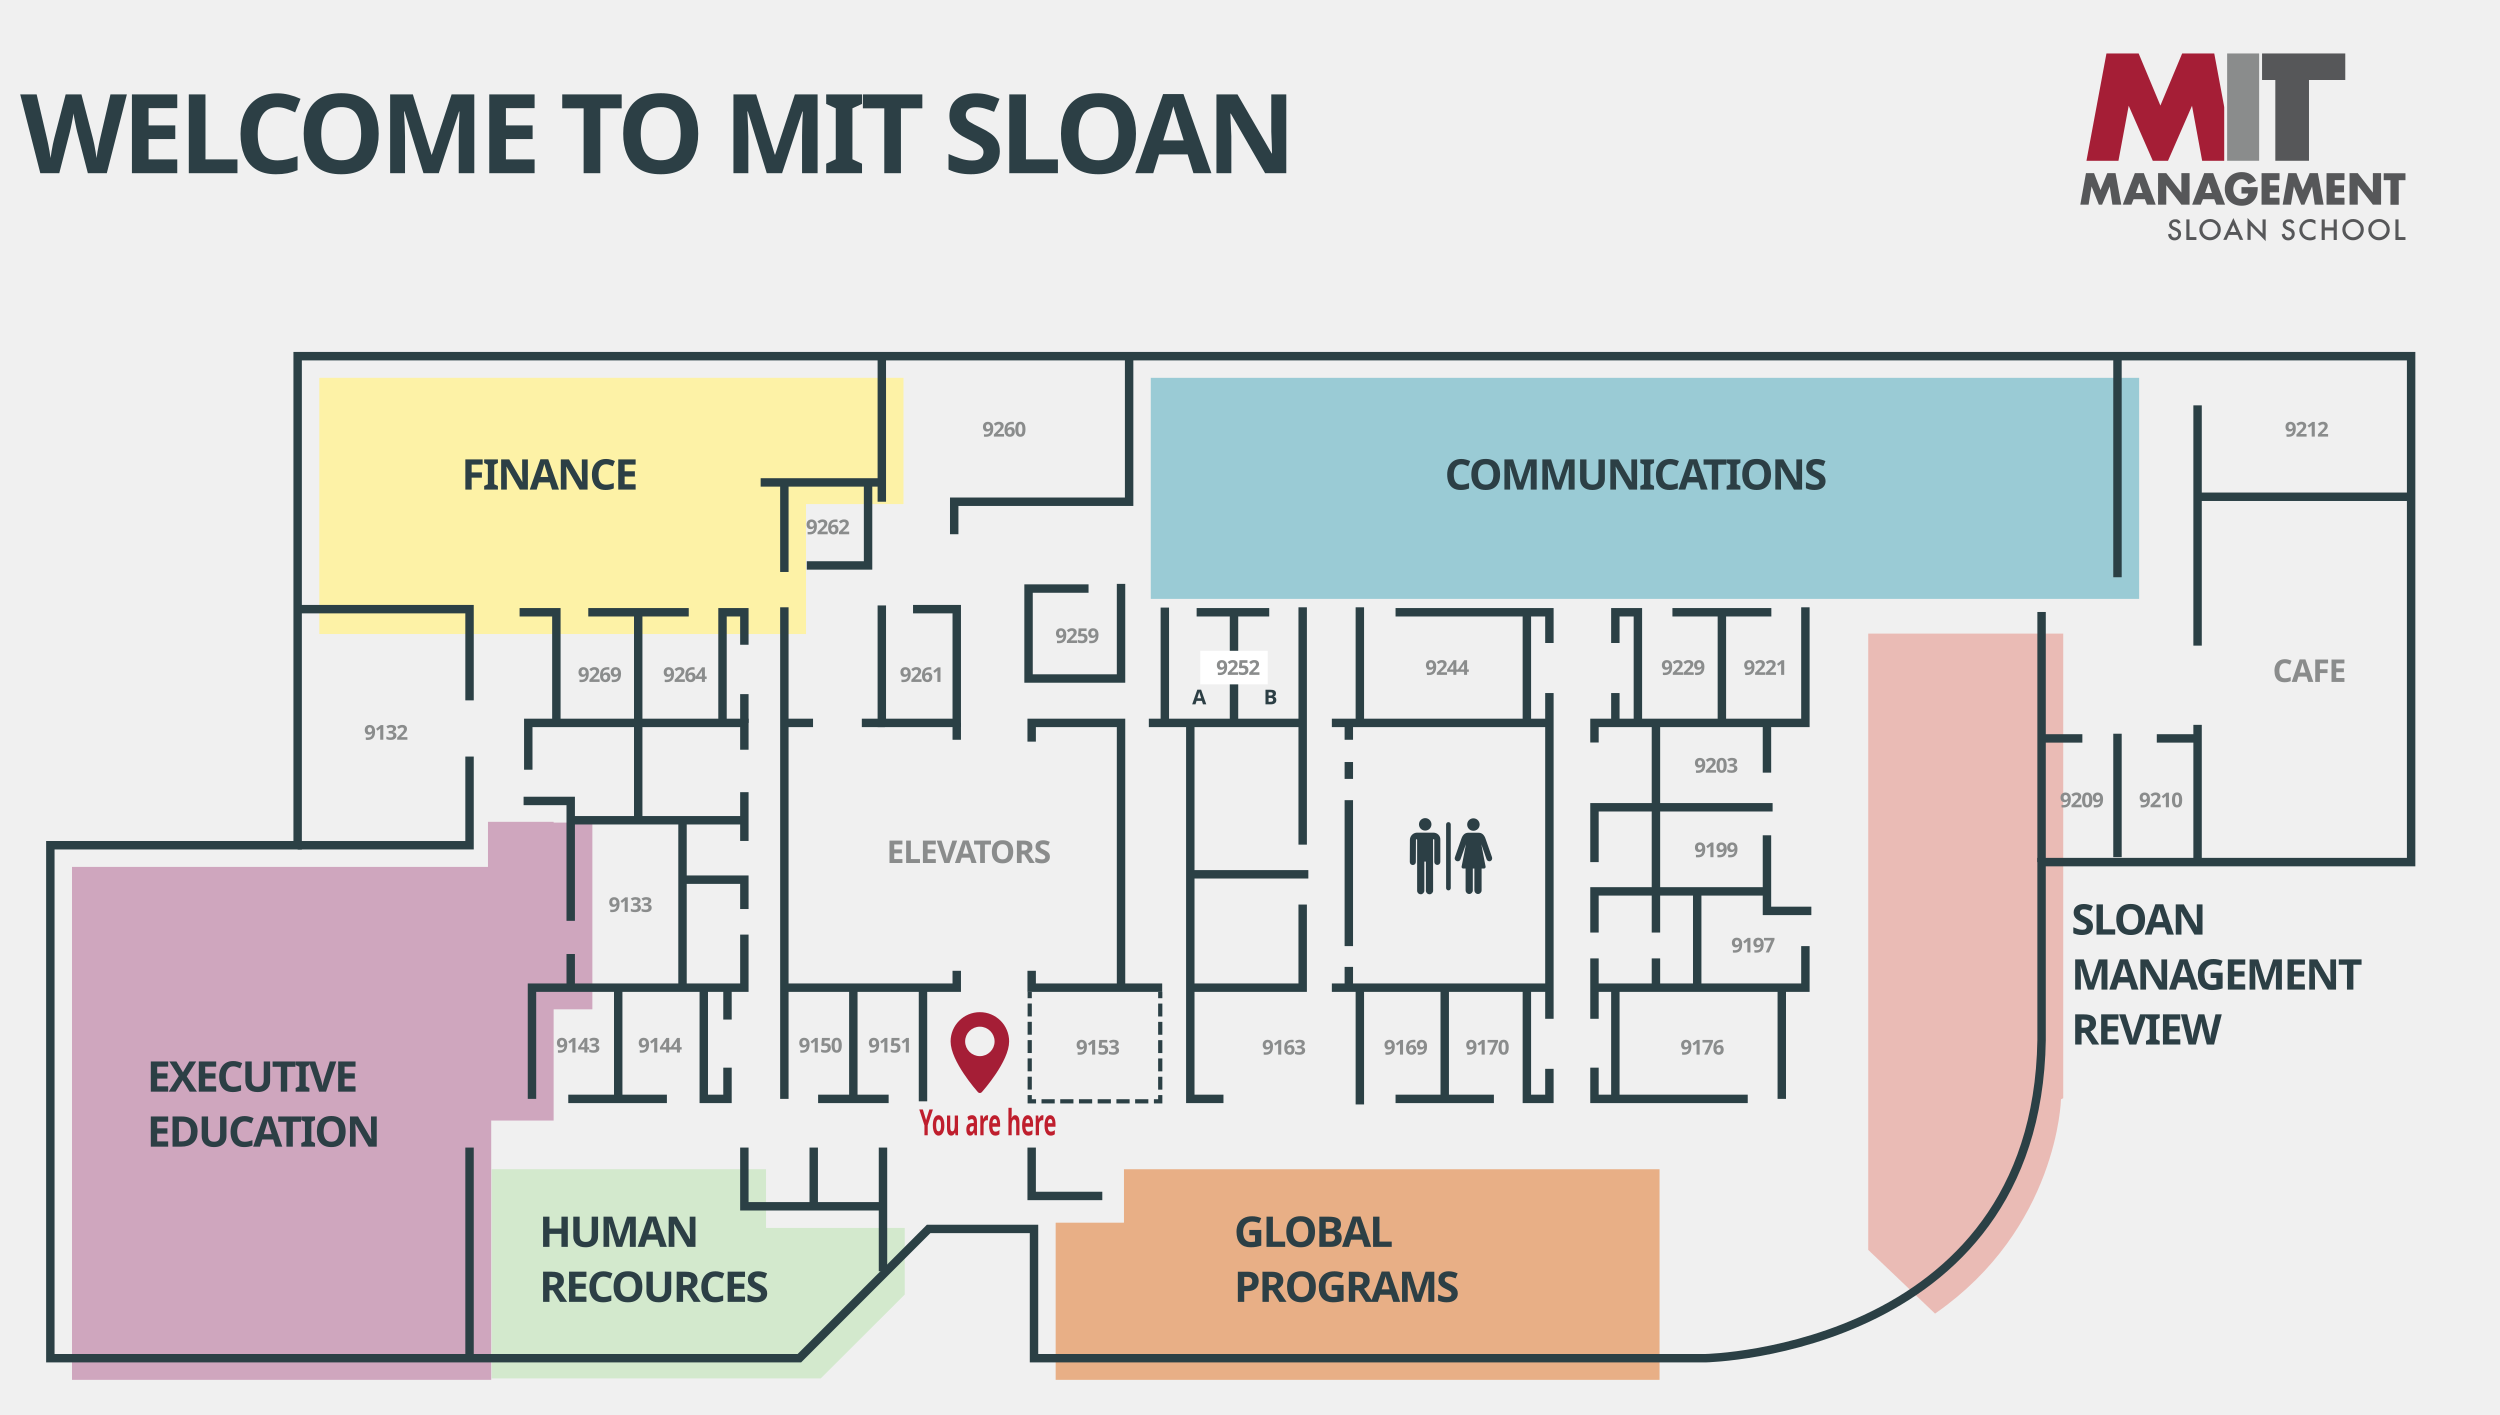
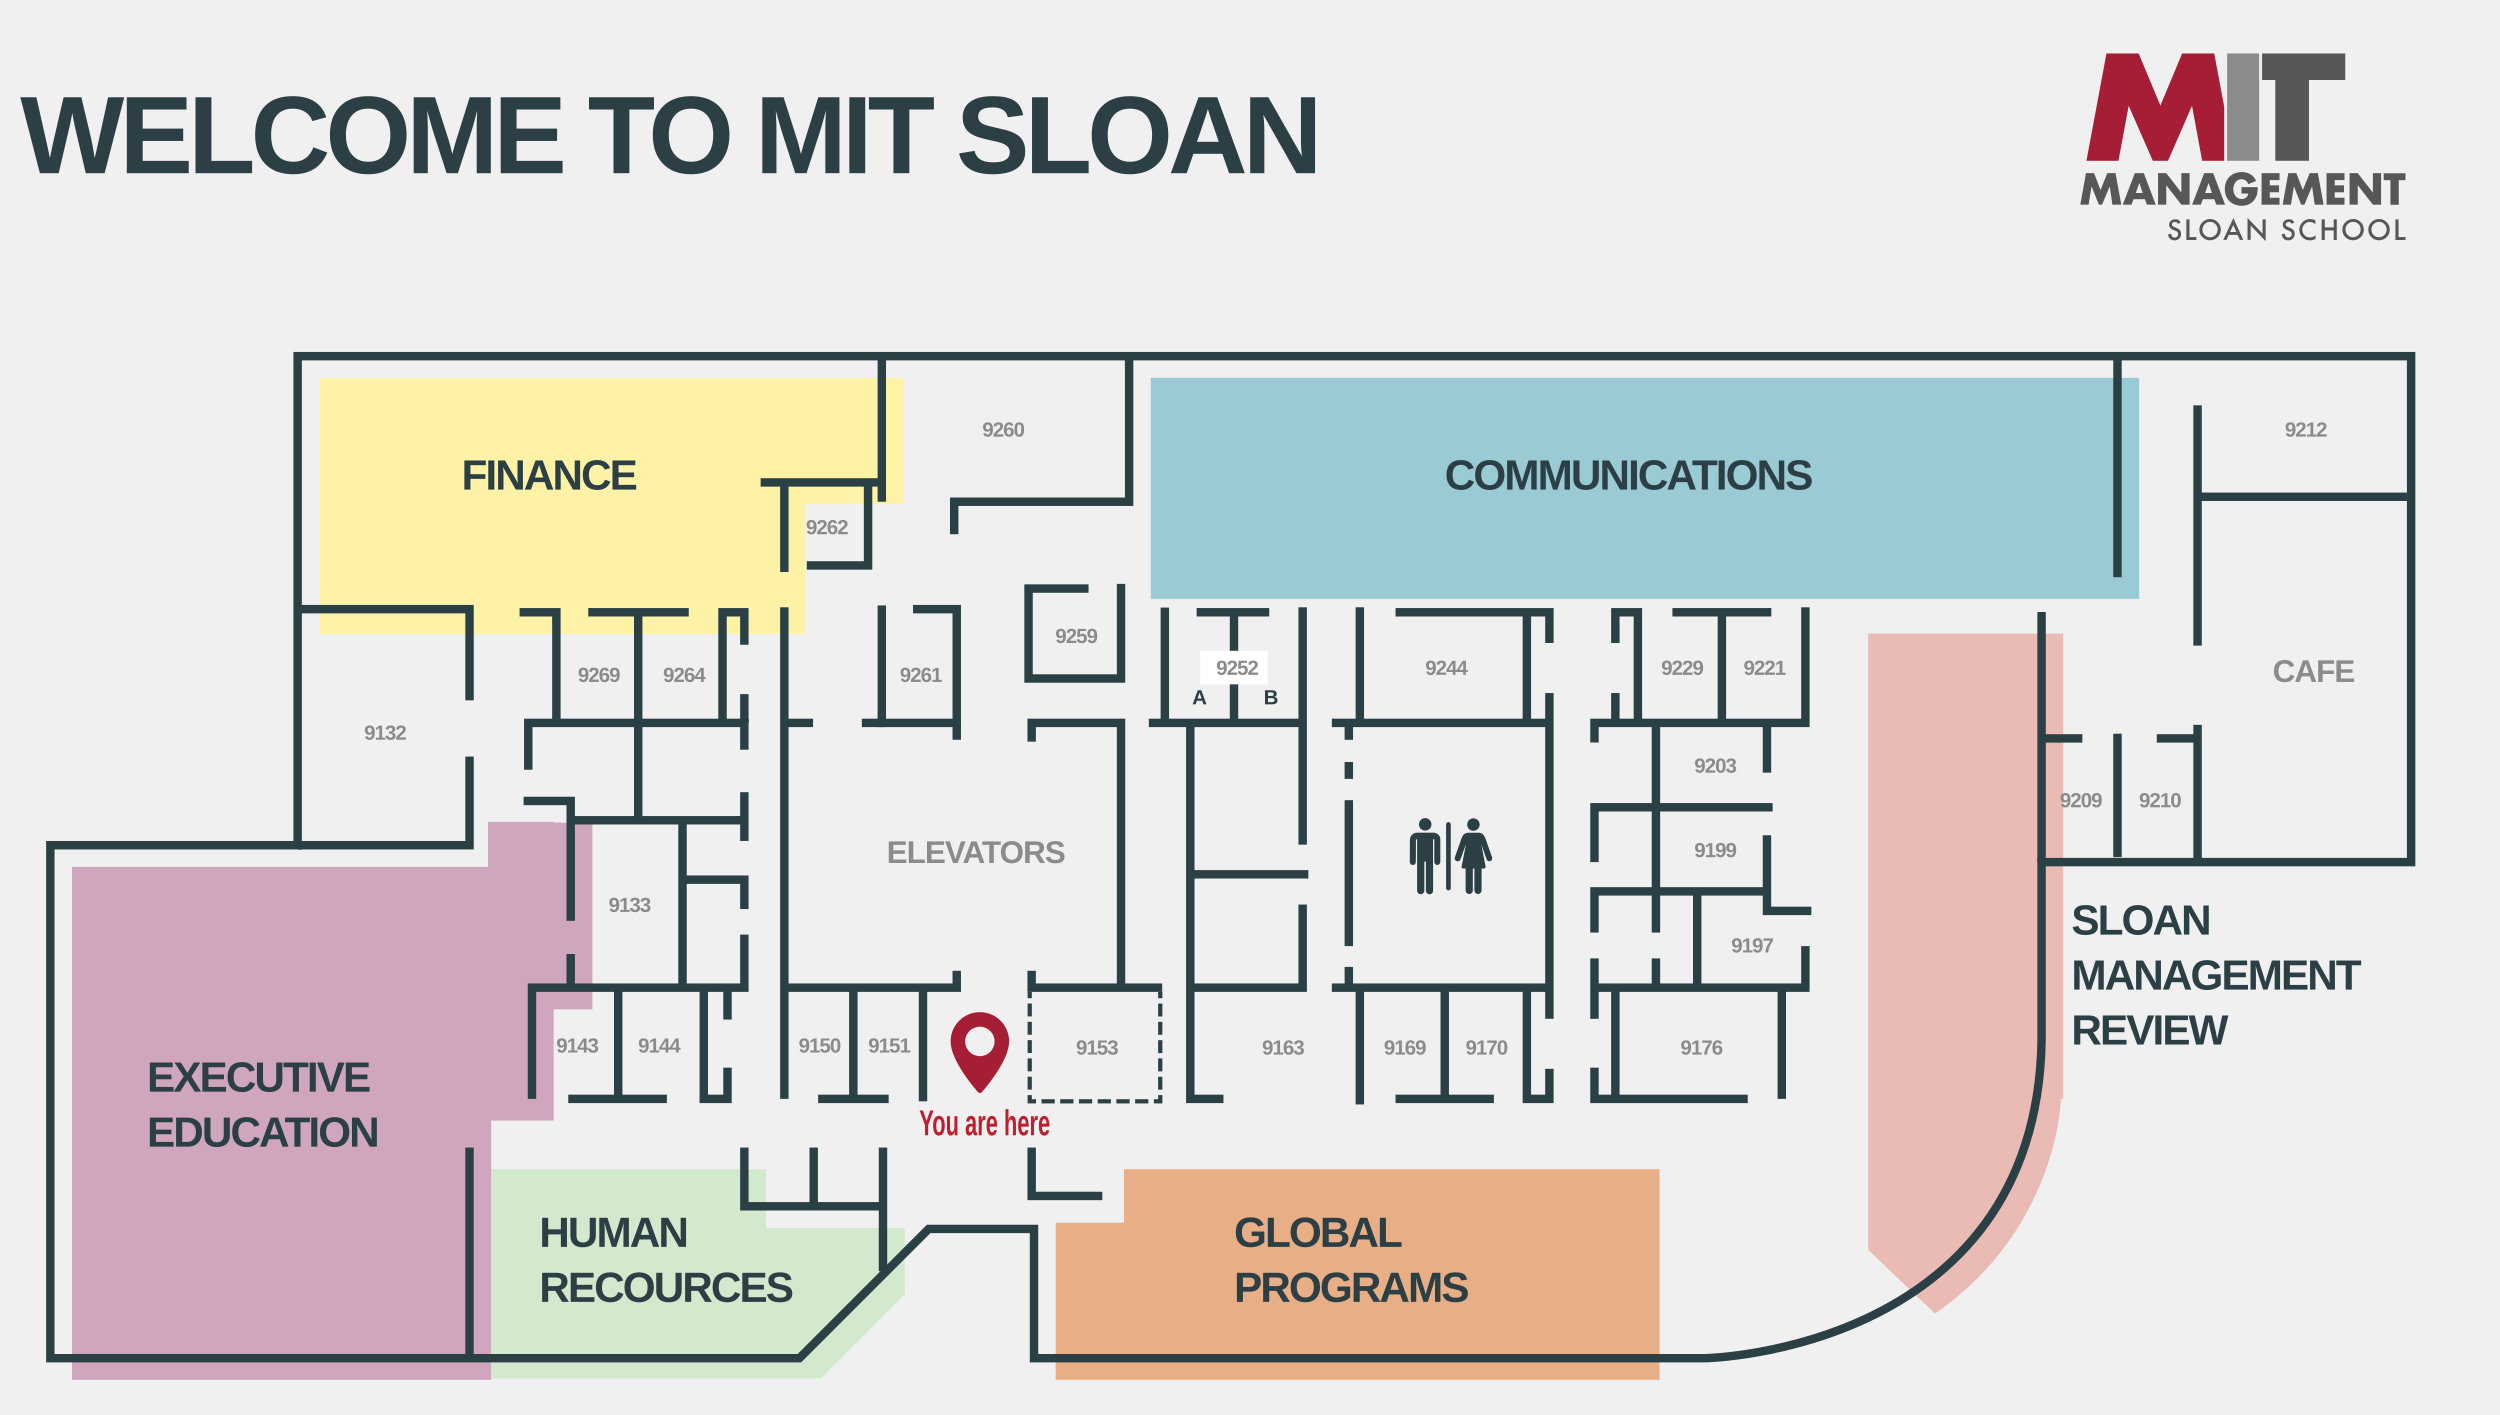
<svg xmlns="http://www.w3.org/2000/svg" version="1.1" id="Layer_1" x="0px" y="0px" viewBox="0 0 2562.6 1449.5" style="enable-background:new 0 0 2562.6 1449.5;" xml:space="preserve">
  <style type="text/css">
	.st0{fill:#2C3F45;}
	.st1{fill:#A51E36;}
	.st2{fill:#EBEEF1;}
- 	.st3{font-family: Arial Bold; font-weight: 800;}
+ 	.st3{font-family: Arial; font-weight: 800;}
	.st4{font-size:113.055px;}
	.st5{letter-spacing:-5;}
	.st6{fill:#8A8C8C;}
	.st7{fill:#565759;}
	.st8{fill:#EABBB5;}
	.st9{fill:#D3E9CD;}
	.st10{fill:#CFA6BE;}
	.st11{fill:#E8AF86;}
	.st12{fill:#9ACBD5;}
	.st13{fill:#FDF2A6;}
	.st14{fill:none;stroke:#2B4045;stroke-width:8.643;stroke-miterlimit:10;}
	.st15{font-size:43.362px;}
	.st16{letter-spacing:-2;}
- 	.st17{font-family: Arial Bold; font-weight: 600;}
+ 	.st17{font-family: Arial; font-weight: 600;}
	.st18{font-size:21px;}
	.st19{letter-spacing:-1;}
	.st20{font-size:32.222px;}
	.st21{fill:#FFFFFF;}
	.st22{fill:none;stroke:#2B4045;stroke-width:4.328;stroke-miterlimit:10;}
	.st23{fill:none;stroke:#2B4045;stroke-width:4.328;stroke-miterlimit:10;stroke-dasharray:13.237,5.516;}
	.st24{fill:none;stroke:#2B4045;stroke-width:4.328;stroke-miterlimit:10;stroke-dasharray:13.548,5.645;}
	.st25{fill:#BF1E2D;}
- 	.st26{font-family: Arial Bold; font-weight: 700;}
+ 	.st26{font-family: Arial; font-weight: 700;}
	.st27{font-size:37px;}
</style>
  <rect x="-428.7" y="-501.5" class="st0" width="215.6" height="207.2" />
  <rect x="-428.7" y="-708.7" class="st1" width="215.6" height="207.2" />
  <rect x="-428.7" y="-915.8" class="st2" width="215.6" height="207.2" />
  <g>
    <g>
      <text transform="matrix(1 0 0 1 20.7285 177.51)" class="st0 st3 st4 st5">WELCOME TO MIT SLOAN</text>
    </g>
    <g>
      <g>
        <polygon class="st6" points="2282.9,164.8 2299.9,164.8 2304.3,164.8 2315.7,164.8 2315.7,54.8 2282.9,54.8    " />
      </g>
      <polygon class="st7" points="2318.7,54.8 2318.7,82 2332.3,82 2332.3,164.8 2366.8,164.8 2366.8,82 2404,82 2404,54.8   " />
      <g>
        <path class="st7" d="M2235.2,228l-2.6,1.5c-0.5-0.8-0.9-1.4-1.4-1.6c-0.5-0.3-1-0.4-1.8-0.4c-0.9,0-1.6,0.3-2.2,0.7     c-0.6,0.5-0.9,1.1-0.9,1.9c0,1,0.8,1.9,2.3,2.5l2.1,0.9c1.7,0.7,3,1.5,3.8,2.5c0.8,1,1.2,2.2,1.2,3.7c0,1.9-0.6,3.5-1.9,4.8     c-1.3,1.3-2.9,1.9-4.8,1.9c-1.8,0-3.3-0.5-4.5-1.6c-1.2-1.1-1.9-2.6-2.2-4.6l3.2-0.7c0.1,1.2,0.4,2.1,0.8,2.6     c0.7,0.9,1.6,1.4,2.9,1.4c1,0,1.8-0.3,2.5-1c0.7-0.7,1-1.5,1-2.5c0-0.4-0.1-0.8-0.2-1.1c-0.1-0.3-0.3-0.7-0.5-0.9     c-0.2-0.3-0.6-0.6-0.9-0.8c-0.4-0.3-0.8-0.5-1.4-0.7l-2-0.8c-2.9-1.2-4.3-3-4.3-5.3c0-1.6,0.6-2.9,1.8-4c1.2-1.1,2.7-1.6,4.5-1.6     C2232,224.4,2233.9,225.6,2235.2,228z" />
        <path class="st7" d="M2254.4,235.3c0-3,1.1-5.5,3.3-7.6c2.2-2.1,4.8-3.2,7.8-3.2c3,0,5.6,1.1,7.7,3.2c2.2,2.1,3.2,4.7,3.2,7.7     c0,3-1.1,5.6-3.2,7.7c-2.2,2.1-4.8,3.2-7.9,3.2c-2.7,0-5.2-0.9-7.3-2.8C2255.6,241.4,2254.4,238.7,2254.4,235.3z M2257.6,235.3     c0,2.3,0.8,4.2,2.3,5.7c1.6,1.5,3.3,2.2,5.4,2.2c2.2,0,4.1-0.8,5.6-2.3c1.5-1.5,2.3-3.4,2.3-5.6c0-2.2-0.8-4.1-2.3-5.6     c-1.5-1.5-3.3-2.3-5.5-2.3c-2.2,0-4,0.8-5.5,2.3C2258.4,231.2,2257.6,233.1,2257.6,235.3z" />
        <path class="st7" d="M2293.6,240.8h-9l-2.3,5.1h-3.4l10.4-22.4l10.1,22.4h-3.5L2293.6,240.8z M2292.3,237.8l-3.1-7.2l-3.3,7.2     H2292.3z" />
        <path class="st7" d="M2303.8,245.9v-22.5l15.4,16.1v-14.6h3.2v22.3l-15.4-16v14.7H2303.8z" />
        <path class="st7" d="M2351.8,228l-2.6,1.5c-0.5-0.8-0.9-1.4-1.4-1.6c-0.5-0.3-1-0.4-1.8-0.4c-0.9,0-1.6,0.3-2.2,0.7     c-0.6,0.5-0.9,1.1-0.9,1.9c0,1,0.8,1.9,2.3,2.5l2.1,0.9c1.7,0.7,3,1.5,3.7,2.5c0.8,1,1.2,2.2,1.2,3.7c0,1.9-0.6,3.5-1.9,4.8     c-1.3,1.3-2.9,1.9-4.8,1.9c-1.8,0-3.3-0.5-4.5-1.6c-1.2-1.1-1.9-2.6-2.2-4.6l3.2-0.7c0.1,1.2,0.4,2.1,0.8,2.6     c0.7,0.9,1.6,1.4,2.9,1.4c1,0,1.8-0.3,2.5-1c0.7-0.7,1-1.5,1-2.5c0-0.4-0.1-0.8-0.2-1.1c-0.1-0.3-0.3-0.7-0.5-0.9     c-0.2-0.3-0.6-0.6-0.9-0.8c-0.4-0.3-0.8-0.5-1.4-0.7l-2-0.8c-2.9-1.2-4.3-3-4.3-5.3c0-1.6,0.6-2.9,1.8-4c1.2-1.1,2.7-1.6,4.5-1.6     C2348.5,224.4,2350.4,225.6,2351.8,228z" />
        <path class="st7" d="M2373.4,226v3.8c-1.8-1.5-3.7-2.3-5.7-2.3c-2.2,0-4,0.8-5.5,2.3c-1.5,1.5-2.2,3.4-2.2,5.7     c0,2.2,0.7,4.1,2.2,5.6c1.5,1.5,3.3,2.3,5.5,2.3c1.1,0,2.1-0.2,2.9-0.5c0.4-0.2,0.9-0.4,1.4-0.7c0.5-0.3,1-0.7,1.5-1.1v3.8     c-1.8,1-3.7,1.5-5.7,1.5c-3,0-5.6-1.1-7.7-3.1c-2.1-2.1-3.2-4.7-3.2-7.7c0-2.7,0.9-5.1,2.7-7.2c2.2-2.6,5-3.9,8.5-3.9     C2369.8,224.4,2371.6,225,2373.4,226z" />
        <path class="st7" d="M2383,233.1h9.1v-8.2h3.2v21.1h-3.2v-9.8h-9.1v9.8h-3.2v-21.1h3.2V233.1z" />
        <path class="st7" d="M2401,235.3c0-3,1.1-5.5,3.3-7.6c2.2-2.1,4.8-3.2,7.8-3.2c3,0,5.6,1.1,7.7,3.2c2.2,2.1,3.2,4.7,3.2,7.7     c0,3-1.1,5.6-3.2,7.7c-2.2,2.1-4.8,3.2-7.9,3.2c-2.7,0-5.2-0.9-7.3-2.8C2402.2,241.4,2401,238.7,2401,235.3z M2404.2,235.3     c0,2.3,0.8,4.2,2.3,5.7c1.6,1.5,3.3,2.2,5.4,2.2c2.2,0,4.1-0.8,5.6-2.3c1.5-1.5,2.3-3.4,2.3-5.6c0-2.2-0.7-4.1-2.2-5.6     c-1.5-1.5-3.3-2.3-5.5-2.3c-2.2,0-4,0.8-5.6,2.3C2404.9,231.2,2404.2,233.1,2404.2,235.3z" />
        <path class="st7" d="M2427.6,235.3c0-3,1.1-5.5,3.3-7.6c2.2-2.1,4.8-3.2,7.8-3.2c3,0,5.6,1.1,7.7,3.2c2.2,2.1,3.2,4.7,3.2,7.7     c0,3-1.1,5.6-3.2,7.7c-2.2,2.1-4.8,3.2-7.9,3.2c-2.7,0-5.2-0.9-7.3-2.8C2428.8,241.4,2427.6,238.7,2427.6,235.3z M2430.8,235.3     c0,2.3,0.8,4.2,2.3,5.7c1.6,1.5,3.4,2.2,5.4,2.2c2.2,0,4.1-0.8,5.6-2.3c1.5-1.5,2.3-3.4,2.3-5.6c0-2.2-0.7-4.1-2.3-5.6     c-1.5-1.5-3.3-2.3-5.5-2.3c-2.2,0-4,0.8-5.5,2.3C2431.6,231.2,2430.8,233.1,2430.8,235.3z" />
        <path class="st7" d="M2458.6,224.9v18.1h7.1v3h-10.3v-21.1H2458.6z" />
        <path class="st7" d="M2244.3,224.9v18.1h7.1v3h-10.3v-21.1H2244.3z" />
      </g>
      <g>
        <g>
          <g id="XMLID_72_">
            <path id="XMLID_91_" class="st7" d="M2138.2,177.5h8.3l6.6,17.3l7-17.3h8.4l5.9,32.3h-9.1l-2.7-18.6h-0.1l-7.8,18.6h-3.3       l-7.4-18.6h-0.1l-3,18.6h-8.5L2138.2,177.5z" />
            <path id="XMLID_88_" class="st7" d="M2187,204.2l-2.2,5.6h-8.9l12.4-32.3h9.2l12.2,32.3h-9l-2.1-5.6H2187z M2192.9,187.5       L2192.9,187.5l-3.6,10.3h7L2192.9,187.5z" />
            <path id="XMLID_86_" class="st7" d="M2212.1,177.5h8.4l15.4,19.8h0.1v-19.8h8.4v32.3h-8.4l-15.4-19.8h-0.1v19.8h-8.4V177.5z" />
            <path id="XMLID_83_" class="st7" d="M2258.1,204.2l-2.2,5.6h-8.9l12.4-32.3h9.2l12.2,32.3h-9l-2.1-5.6H2258.1z M2263.9,187.5       L2263.9,187.5l-3.6,10.3h7L2263.9,187.5z" />
            <path id="XMLID_81_" class="st7" d="M2314.3,191.8c-0.1,4.7-0.4,8.8-3.3,12.8c-3.2,4.4-7.9,6.3-13.3,6.3       c-10.2,0-17.2-6.9-17.2-17.1c0-10.5,7.1-17.4,17.5-17.4c6.7,0,11.8,3,14.6,9.1l-8,3.3c-1.2-3.1-3.6-5.1-7-5.1       c-5.5,0-8.4,5.3-8.4,10.2c0,5,3,10.1,8.5,10.1c3.6,0,6.4-1.9,6.8-5.6h-6.9v-6.6H2314.3z" />
            <path id="XMLID_79_" class="st7" d="M2326.6,184.6v5.4h9.5v7.1h-9.5v5.6h10v7.1h-18.4v-32.3h18.4v7.1H2326.6z" />
            <path id="XMLID_77_" class="st7" d="M2393.2,184.6v5.4h9.5v7.1h-9.5v5.6h10v7.1h-18.4v-32.3h18.4v7.1H2393.2z" />
            <path id="XMLID_75_" class="st7" d="M2408.4,177.5h8.4l15.4,19.8h0.1v-19.8h8.4v32.3h-8.4l-15.4-19.8h-0.1v19.8h-8.4V177.5z" />
            <path id="XMLID_73_" class="st7" d="M2458.7,209.9h-8.4v-25.2h-6.9v-7.1h22.3v7.1h-6.9V209.9z" />
          </g>
        </g>
        <path id="XMLID_70_" class="st7" d="M2345.6,177.5h8.3l6.6,17.3l7-17.3h8.4l5.9,32.3h-9.1l-2.7-18.6h-0.1l-7.8,18.6h-3.3     l-7.4-18.6h-0.1l-3,18.6h-8.5L2345.6,177.5z" />
      </g>
      <polygon class="st1" points="2279.9,109.8 2279.5,107.4 2269.7,54.8 2236.8,54.8 2214.5,108.2 2192.2,54.8 2159.2,54.8     2138.7,164.8 2171.5,164.8 2182,108.4 2206.7,164.8 2222.3,164.8 2246.9,108.4 2257.3,164.8 2268.8,164.8 2279.9,164.8   " />
    </g>
    <g>
      <path class="st8" d="M1983.5,1346.5c126.1-87.4,129.1-219.7,129.1-219.7l2.3-1.1V649.5h-199.9v631.7L1983.5,1346.5L1983.5,1346.5z    " />
      <polygon class="st9" points="785.2,1198.5 503.9,1198.5 503.9,1412.9 841.3,1412.9 927.4,1327 927.4,1258.7 785.2,1258.7   " />
      <polygon class="st10" points="607.2,843.2 567.5,843.2 567.5,842.4 500.2,842.4 500.2,888.6 73.8,888.6 73.8,1414.4 503.5,1414.4     503.5,1148.6 567.5,1148.6 567.5,1034.6 607.2,1034.6   " />
      <polygon class="st11" points="1152.1,1198.5 1152.1,1253.3 1082.1,1253.3 1082.1,1414.4 1701.1,1414.4 1701.1,1359.6     1701.1,1253.3 1701.1,1198.5   " />
      <rect x="1179.6" y="387.3" class="st12" width="1013.1" height="226.6" />
      <polygon class="st13" points="926.1,387.3 819.2,387.3 801.9,387.3 327.3,387.3 327.3,649.9 826.2,649.9 826.2,516.7 926.1,516.7       " />
      <g>
        <path class="st14" d="M51.6,1392.2h767.8l132.5-132.5h108v132.5h688.5c0,0,350-7.2,344.3-341.4V883.7h378.8V365.1H305.1v501.3     H51.6V1392.2z" />
        <line class="st14" x1="2252.6" y1="415.5" x2="2252.6" y2="661.8" />
        <line class="st14" x1="2252.6" y1="743" x2="2252.6" y2="883.7" />
        <line class="st14" x1="2170.5" y1="752.1" x2="2170.5" y2="878.6" />
        <line class="st14" x1="2252.6" y1="509.2" x2="2471.5" y2="509.2" />
        <line class="st14" x1="2092.7" y1="883.7" x2="2092.7" y2="627.3" />
        <line class="st14" x1="2134.5" y1="756.9" x2="2092.7" y2="756.9" />
        <line class="st14" x1="2252.6" y1="756.9" x2="2210.8" y2="756.9" />
        <polyline class="st14" points="1157.4,365.1 1157.4,514.3 978.1,514.3 978.1,547.6    " />
        <line class="st14" x1="903.9" y1="365.1" x2="903.9" y2="514.3" />
        <line class="st14" x1="903.9" y1="494.5" x2="779.7" y2="494.5" />
        <line class="st14" x1="804" y1="586.3" x2="804" y2="494.5" />
        <polyline class="st14" points="889.8,494.5 889.8,579.6 827,579.6    " />
        <polyline class="st14" points="305.1,624.4 481.3,624.4 481.3,717.9    " />
        <polyline class="st14" points="305.1,866.4 481.3,866.4 481.3,775.5    " />
        <line class="st14" x1="481.3" y1="1176.3" x2="481.3" y2="1392.2" />
        <polyline class="st14" points="763,1176.3 763,1236.5 905.1,1236.5    " />
        <line class="st14" x1="834.1" y1="1176.3" x2="834.1" y2="1236.5" />
        <line class="st14" x1="905.1" y1="1176.3" x2="905.1" y2="1303.1" />
        <line class="st14" x1="633.7" y1="1012.4" x2="633.7" y2="1126.4" />
        <polyline class="st14" points="721.4,1012.4 721.4,1126.4 745.7,1126.4 745.7,1094.4    " />
        <line class="st14" x1="745.7" y1="1012.4" x2="745.7" y2="1045.1" />
        <line class="st14" x1="582.5" y1="1126.4" x2="683.6" y2="1126.4" />
        <line class="st14" x1="699.6" y1="840.8" x2="699.6" y2="1012.4" />
        <line class="st14" x1="585" y1="840.8" x2="763" y2="840.8" />
        <line class="st14" x1="585" y1="977.9" x2="585" y2="1012.4" />
        <polyline class="st14" points="699.6,901.7 763,901.7 763,931.8    " />
        <polyline class="st14" points="763,958 763,1012.4 545.3,1012.4 545.3,1126.4    " />
        <line class="st14" x1="654.2" y1="627.6" x2="654.2" y2="840.8" />
        <polyline class="st14" points="763,768.5 763,741 541.5,741 541.5,789    " />
        <line class="st14" x1="763" y1="812" x2="763" y2="862" />
        <line class="st14" x1="603" y1="627.6" x2="706" y2="627.6" />
        <polyline class="st14" points="763,660.9 763,627.6 740.6,627.6 740.6,741    " />
        <line class="st14" x1="763" y1="711.5" x2="763" y2="741" />
        <polyline class="st14" points="570.3,741 570.3,627.6 532.6,627.6    " />
        <polyline class="st14" points="536.7,821 585,821 585,943.9    " />
        <line class="st14" x1="804" y1="622.5" x2="804" y2="1126.4" />
        <polyline class="st14" points="804,1012.4 980.7,1012.4 980.7,995.1    " />
        <line class="st14" x1="910.9" y1="1126.4" x2="838.6" y2="1126.4" />
        <line class="st14" x1="874.7" y1="1012.4" x2="874.7" y2="1126.4" />
        <line class="st14" x1="946.1" y1="1128.9" x2="946.1" y2="1012.4" />
        <polyline class="st14" points="1191.3,1012.4 1057.5,1012.4 1057.5,995.1    " />
        <polyline class="st14" points="903.9,620.6 903.9,741 980.7,741 980.7,624.4 935.9,624.4    " />
        <line class="st14" x1="833.4" y1="741" x2="804" y2="741" />
        <line class="st14" x1="907.1" y1="741" x2="883.4" y2="741" />
        <polyline class="st14" points="1057.5,760.2 1057.5,741 1149.1,741 1149.1,1012.4    " />
        <line class="st14" x1="980.7" y1="741" x2="980.7" y2="758.3" />
        <polyline class="st14" points="1115.8,603.3 1054.3,603.3 1054.3,695.5 1149.1,695.5 1149.1,598.5    " />
        <polyline class="st14" points="1254.1,1126.4 1220.1,1126.4 1220.1,741    " />
        <line class="st14" x1="1177.6" y1="741" x2="1335.3" y2="741" />
        <line class="st14" x1="1194" y1="622.8" x2="1194" y2="741" />
        <line class="st14" x1="1264.9" y1="627.6" x2="1264.9" y2="741" />
        <line class="st14" x1="1335.3" y1="622.5" x2="1335.3" y2="865.8" />
        <line class="st14" x1="1226.6" y1="627.6" x2="1301" y2="627.6" />
        <line class="st14" x1="1393.9" y1="622.5" x2="1393.9" y2="741" />
        <line class="st14" x1="1365.2" y1="741" x2="1588.2" y2="741" />
        <polyline class="st14" points="1430.5,627.6 1588.2,627.6 1588.2,659.1    " />
        <path class="st14" d="M1588.2,1044.3" />
        <line class="st14" x1="1588.2" y1="710.4" x2="1588.2" y2="1044.3" />
        <polyline class="st14" points="1588.2,1095.6 1588.2,1126.4 1565.1,1126.4 1565.1,1015    " />
        <polyline class="st14" points="1220.1,1012.4 1335.3,1012.4 1335.3,927.2    " />
        <line class="st14" x1="1220.1" y1="896.2" x2="1341.1" y2="896.2" />
        <polyline class="st14" points="1365.2,1012.4 1393.9,1012.4 1588.2,1012.4    " />
        <path class="st14" d="M1393.9,1126.4" />
        <line class="st14" x1="1393.9" y1="1012.4" x2="1393.9" y2="1132.1" />
        <line class="st14" x1="1430.5" y1="1126.4" x2="1531.3" y2="1126.4" />
        <line class="st14" x1="1480.9" y1="1012.4" x2="1480.9" y2="1126.4" />
        <line class="st14" x1="1565.1" y1="627.3" x2="1565.1" y2="741" />
        <polyline class="st14" points="1850.6,622.5 1850.6,741 1634.4,741 1634.4,761.1    " />
        <polyline class="st14" points="1655.8,659.1 1655.8,627.6 1678.9,627.6 1678.9,741    " />
        <line class="st14" x1="1655.8" y1="710.4" x2="1655.8" y2="741" />
        <line class="st14" x1="1714.3" y1="627.6" x2="1815.7" y2="627.6" />
        <line class="st14" x1="1765" y1="741" x2="1765" y2="627.6" />
        <line class="st14" x1="1697.4" y1="741" x2="1697.4" y2="955.9" />
        <line class="st14" x1="1697.4" y1="982.4" x2="1697.4" y2="1012.4" />
        <polyline class="st14" points="1634.4,1012.4 1850.6,1012.4 1850.6,969.8    " />
        <polyline class="st14" points="1811.2,913.7 1634.4,913.7 1634.4,955.9    " />
        <polyline class="st14" points="1811.2,856.2 1811.2,933.7 1856.7,933.7    " />
        <line class="st14" x1="1739.7" y1="913.7" x2="1739.7" y2="1012.4" />
        <polyline class="st14" points="1817,827.5 1634.4,827.5 1634.4,883.7    " />
        <line class="st14" x1="1634.4" y1="982.4" x2="1634.4" y2="1044.3" />
        <polyline class="st14" points="1634.4,1094.4 1634.4,1126.4 1791.5,1126.4    " />
        <line class="st14" x1="1826.4" y1="1126.4" x2="1826.4" y2="1012.4" />
        <line class="st14" x1="1655.8" y1="1012.4" x2="1655.8" y2="1126.4" />
        <line class="st14" x1="1811.2" y1="743" x2="1811.2" y2="792" />
        <line class="st14" x1="1382.6" y1="820.2" x2="1382.6" y2="969.8" />
        <line class="st14" x1="1382.6" y1="991.1" x2="1382.6" y2="1012.4" />
        <line class="st14" x1="1382.6" y1="741" x2="1382.6" y2="758.3" />
        <line class="st14" x1="1382.6" y1="781.1" x2="1382.6" y2="798.4" />
        <polyline class="st14" points="1057.5,1176.3 1057.5,1225.9 1129.9,1225.9    " />
        <line class="st14" x1="2170.5" y1="365.1" x2="2170.5" y2="591.7" />
      </g>
    </g>
    <g>
      <text transform="matrix(1 0 0 1 473.0979 501.8365)" class="st0 st3 st15 st16">FINANCE</text>
    </g>
    <text transform="matrix(1 0 0 1 2342.063 447.5187)" class="st6 st17 st18 st19">9212</text>
    <text transform="matrix(1 0 0 1 1702.81 691.7642)" class="st6 st17 st18 st19">9229</text>
    <text transform="matrix(1 0 0 1 1736.702 792.0316)" class="st6 st17 st18 st19">9203</text>
    <text transform="matrix(1 0 0 1 1736.702 878.6323)" class="st6 st17 st18 st19">9199</text>
    <text transform="matrix(1 0 0 1 1774.571 976.3196)" class="st6 st17 st18 st19">9197</text>
    <text transform="matrix(1 0 0 1 1722.522 1080.985)" class="st6 st17 st18 st19">9176</text>
    <text transform="matrix(1 0 0 1 1502.227 1080.985)" class="st6 st17 st18 st19">9170</text>
    <text transform="matrix(1 0 0 1 1418.488 1080.985)" class="st6 st17 st18 st19">9169</text>
    <text transform="matrix(1 0 0 1 1293.648 1080.985)" class="st6 st17 st18 st19">9163</text>
    <text transform="matrix(1 0 0 1 1102.902 1080.985)" class="st6 st17 st18 st19">9153</text>
    <text transform="matrix(1 0 0 1 1787.178 691.7642)" class="st6 st17 st18 st19">9221</text>
    <text transform="matrix(1 0 0 1 2329.533 699.017)" class="st6 st3 st20 st19">CAFE</text>
    <g>
      <text transform="matrix(1 0 0 1 1480.904 501.8365)" class="st0 st3 st15 st16">COMMUNICATIONS</text>
    </g>
    <g>
      <text transform="matrix(1 0 0 1 1264.932 1278.096)">
        <tspan x="0" y="0" class="st0 st3 st15 st16">GLOBAL</tspan>
        <tspan x="0" y="56.4" class="st0 st3 st15 st16">PROGRAMS</tspan>
      </text>
    </g>
    <g>
      <text transform="matrix(1 0 0 1 552.7687 1278.095)">
        <tspan x="0" y="0" class="st0 st3 st15 st16">HUMAN</tspan>
        <tspan x="0" y="56.4" class="st0 st3 st15 st16">RECOURCES</tspan>
      </text>
    </g>
    <g>
      <text transform="matrix(1 0 0 1 150.6692 1118.986)">
        <tspan x="0" y="0" class="st0 st3 st15 st16">EXECUTIVE</tspan>
        <tspan x="0" y="56.4" class="st0 st3 st15 st16">EDUCATION</tspan>
      </text>
    </g>
    <g>
      <text transform="matrix(1 0 0 1 2123.233 958.0054)">
        <tspan x="0" y="0" class="st0 st3 st15 st16">SLOAN</tspan>
        <tspan x="0" y="56.4" class="st0 st3 st15 st16">MANAGEMENT</tspan>
        <tspan x="0" y="112.7" class="st0 st3 st15 st16">REVIEW</tspan>
      </text>
    </g>
    <text transform="matrix(1 0 0 1 373.228 758.251)" class="st6 st17 st18 st19">9132</text>
    <text transform="matrix(1 0 0 1 1006.885 447.5187)" class="st6 st17 st18 st19">9260</text>
    <text transform="matrix(1 0 0 1 826.1212 547.6128)" class="st6 st17 st18 st19">9262</text>
    <text transform="matrix(1 0 0 1 592.3065 699.0169)" class="st6 st17 st18 st19">9269</text>
    <text transform="matrix(1 0 0 1 623.8049 934.7928)" class="st6 st17 st18 st19">9133</text>
    <text transform="matrix(1 0 0 1 570.1869 1078.922)" class="st6 st17 st18 st19">9143</text>
    <text transform="matrix(1 0 0 1 654.0534 1078.922)" class="st6 st17 st18 st19">9144</text>
    <text transform="matrix(1 0 0 1 818.5941 1078.922)" class="st6 st17 st18 st19">9150</text>
    <text transform="matrix(1 0 0 1 889.9411 1078.922)" class="st6 st17 st18 st19">9151</text>
    <text transform="matrix(1 0 0 1 679.6628 699.0169)" class="st6 st17 st18 st19">9264</text>
    <text transform="matrix(1 0 0 1 922.3126 699.0169)" class="st6 st17 st18 st19">9261</text>
    <text transform="matrix(1 0 0 1 908.8718 884.6348)" class="st6 st3 st20 st19">ELEVATORS</text>
    <rect x="1230.3" y="667.1" class="st21" width="69.2" height="34.4" />
    <text transform="matrix(1 0 0 1 1246.648 691.7639)" class="st6 st17 st18 st19">9252</text>
    <text transform="matrix(1 0 0 1 1460.934 691.7639)" class="st6 st17 st18 st19">9244</text>
    <text transform="matrix(1 0 0 1 1081.731 659.1262)" class="st6 st17 st18 st19">9259</text>
    <g>
      <text transform="matrix(1 0 0 1 1222.004 721.9729)" class="st0 st3 st18 st19">A</text>
    </g>
    <g>
      <text transform="matrix(1 0 0 1 1295.284 721.9729)" class="st0 st3 st18 st19">B</text>
    </g>
    <g>
      <g>
        <g>
          <g>
            <path class="st0" d="M1469.3,853.5c-9.1,0-9.2,0-16.7,0c-4,0-7.3,3.3-7.4,7.3l-0.1,22.8c0,1.7,1.4,3.1,3.1,3.1c0,0,0,0,0,0       c1.7,0,3.1-1.4,3.1-3.1l0.1-22.8c0,0,0,0,0,0c0-0.3,0.3-0.6,0.6-0.6c0.3,0,0.6,0.3,0.6,0.6l0,52.2c0,2.1,1.7,3.7,3.7,3.7       s3.7-1.7,3.7-3.7v-29.8h1.6V913c0,2.1,1.7,3.7,3.7,3.7s3.7-1.7,3.7-3.7c0-49.3-0.1-21.1-0.1-52.2c0-0.3,0.3-0.6,0.6-0.7       c0.3,0,0.6,0.3,0.7,0.6v0l0,22.8c0,1.7,1.4,3.1,3.1,3.1c0,0,0,0,0,0c1.7,0,3.1-1.4,3.1-3.1l0-22.8c0,0,0,0,0,0       C1476.6,856.7,1473.3,853.5,1469.3,853.5z" />
          </g>
        </g>
        <g>
          <g>
            <circle class="st0" cx="1460.9" cy="845" r="6.4" />
          </g>
        </g>
        <g>
          <g>
            <path class="st0" d="M1529.4,878.8c-0.1-0.2-5.7-16.3-6.6-18.9c-1.4-4.2-3.8-6.3-7.1-6.3c-4.6,0-6.1,0-10.7,0       c-3.3,0-5.7,2.1-7.1,6.3c-0.9,2.6-6.5,18.7-6.6,18.9c-0.6,1.6,0.3,3.4,1.9,3.9c1.6,0.6,3.4-0.3,3.9-1.9       c0.2-0.5,3.6-10,5.5-15.4c-0.2,1.6,0.4-1.7-4.4,22.9c-0.2,1.1,0.6,2,1.7,2c0.7,0,1.5,0,2.4,0v22.4c0,2,1.7,3.7,3.7,3.7       s3.7-1.7,3.7-3.7v-22.4c0.5,0,1.1,0,1.6,0v22.4c0,2,1.7,3.7,3.7,3.7s3.7-1.7,3.7-3.7v-22.4c0.9,0,1.7,0,2.4,0       c1.1,0,1.9-1,1.7-2c-4.7-24.5-4.2-21.6-4.4-22.9c1.9,5.5,5.2,14.9,5.4,15.4c0.6,1.6,2.3,2.5,3.9,1.9       C1529.1,882.1,1529.9,880.4,1529.4,878.8z" />
          </g>
        </g>
        <g>
          <g>
            <circle class="st0" cx="1510.3" cy="845.2" r="6.4" />
          </g>
        </g>
        <g>
          <g>
            <path class="st0" d="M1484.7,842.7c-1.3,0-2.4,1.1-2.4,2.4v65.2c0,1.3,1.1,2.4,2.4,2.4s2.4-1.1,2.4-2.4v-65.2       C1487,843.7,1486,842.7,1484.7,842.7z" />
          </g>
        </g>
      </g>
    </g>
    <g>
      <g>
        <path class="st1" d="M1004.4,1037.5c-16.6,0-30,13.5-30,30c0,20.5,26.9,50.7,28,52c1.1,1.2,2.9,1.2,4,0c1.1-1.3,28-31.4,28-52     C1034.4,1050.9,1021,1037.5,1004.4,1037.5z M1004.4,1082.6c-8.3,0-15.1-6.8-15.1-15.1s6.8-15.1,15.1-15.1     c8.3,0,15.1,6.8,15.1,15.1C1019.5,1075.8,1012.7,1082.6,1004.4,1082.6z" />
      </g>
    </g>
  </g>
  <g>
    <g>
      <line class="st22" x1="1189.3" y1="1016.7" x2="1189.3" y2="1023.2" />
      <line class="st23" x1="1189.3" y1="1028.7" x2="1189.3" y2="1119.7" />
      <polyline class="st22" points="1189.3,1122.5 1189.3,1128.9 1182.8,1128.9   " />
      <line class="st24" x1="1177.1" y1="1128.9" x2="1064.8" y2="1128.9" />
      <polyline class="st22" points="1062,1128.9 1055.5,1128.9 1055.5,1122.5   " />
      <line class="st23" x1="1055.5" y1="1116.9" x2="1055.5" y2="1025.9" />
      <line class="st22" x1="1055.5" y1="1023.2" x2="1055.5" y2="1016.7" />
    </g>
  </g>
  <text transform="matrix(1 0 0 1 2111.453 827.5106)" class="st6 st17 st18 st19">9209</text>
  <text transform="matrix(1 0 0 1 2192.559 827.5106)" class="st6 st17 st18 st19">9210</text>
  <rect x="3436.9" y="1593.3" style="fill:none;" width="210" height="189.8" />
  <text transform="matrix(0.6059 0 0 1 942.2829 1163.697)" class="st25 st26 st27">You are here</text>
</svg>
